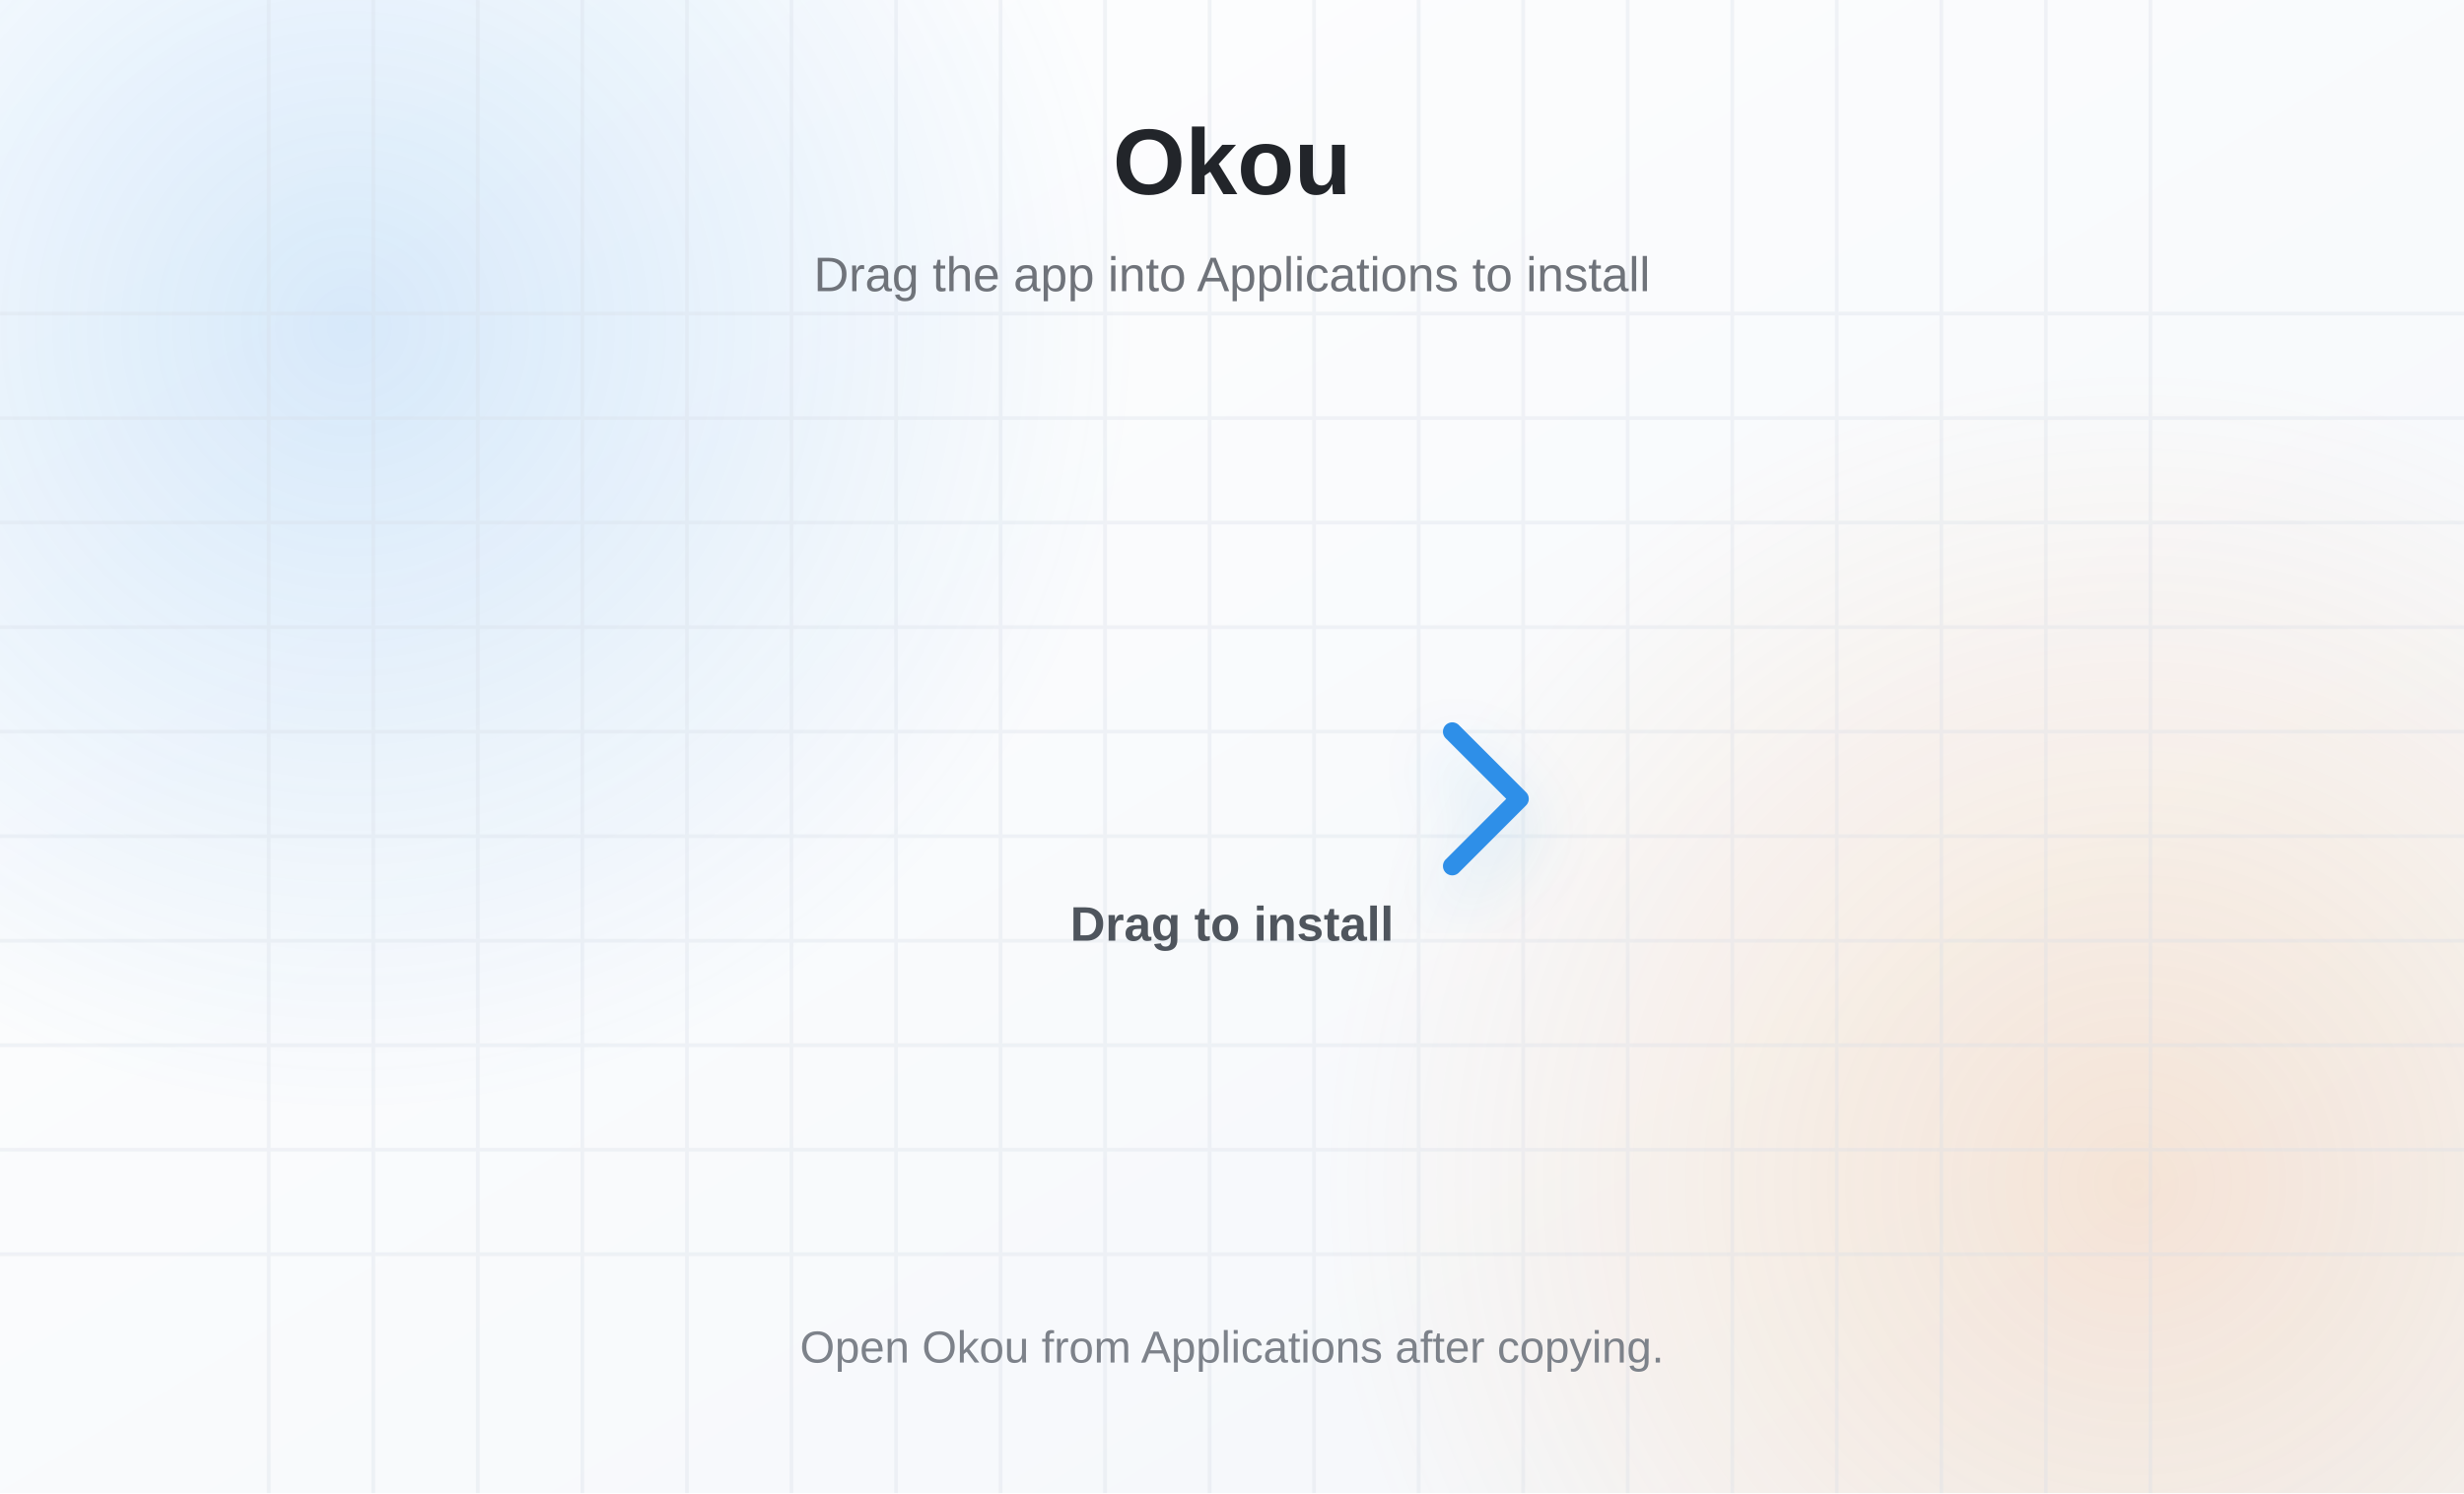
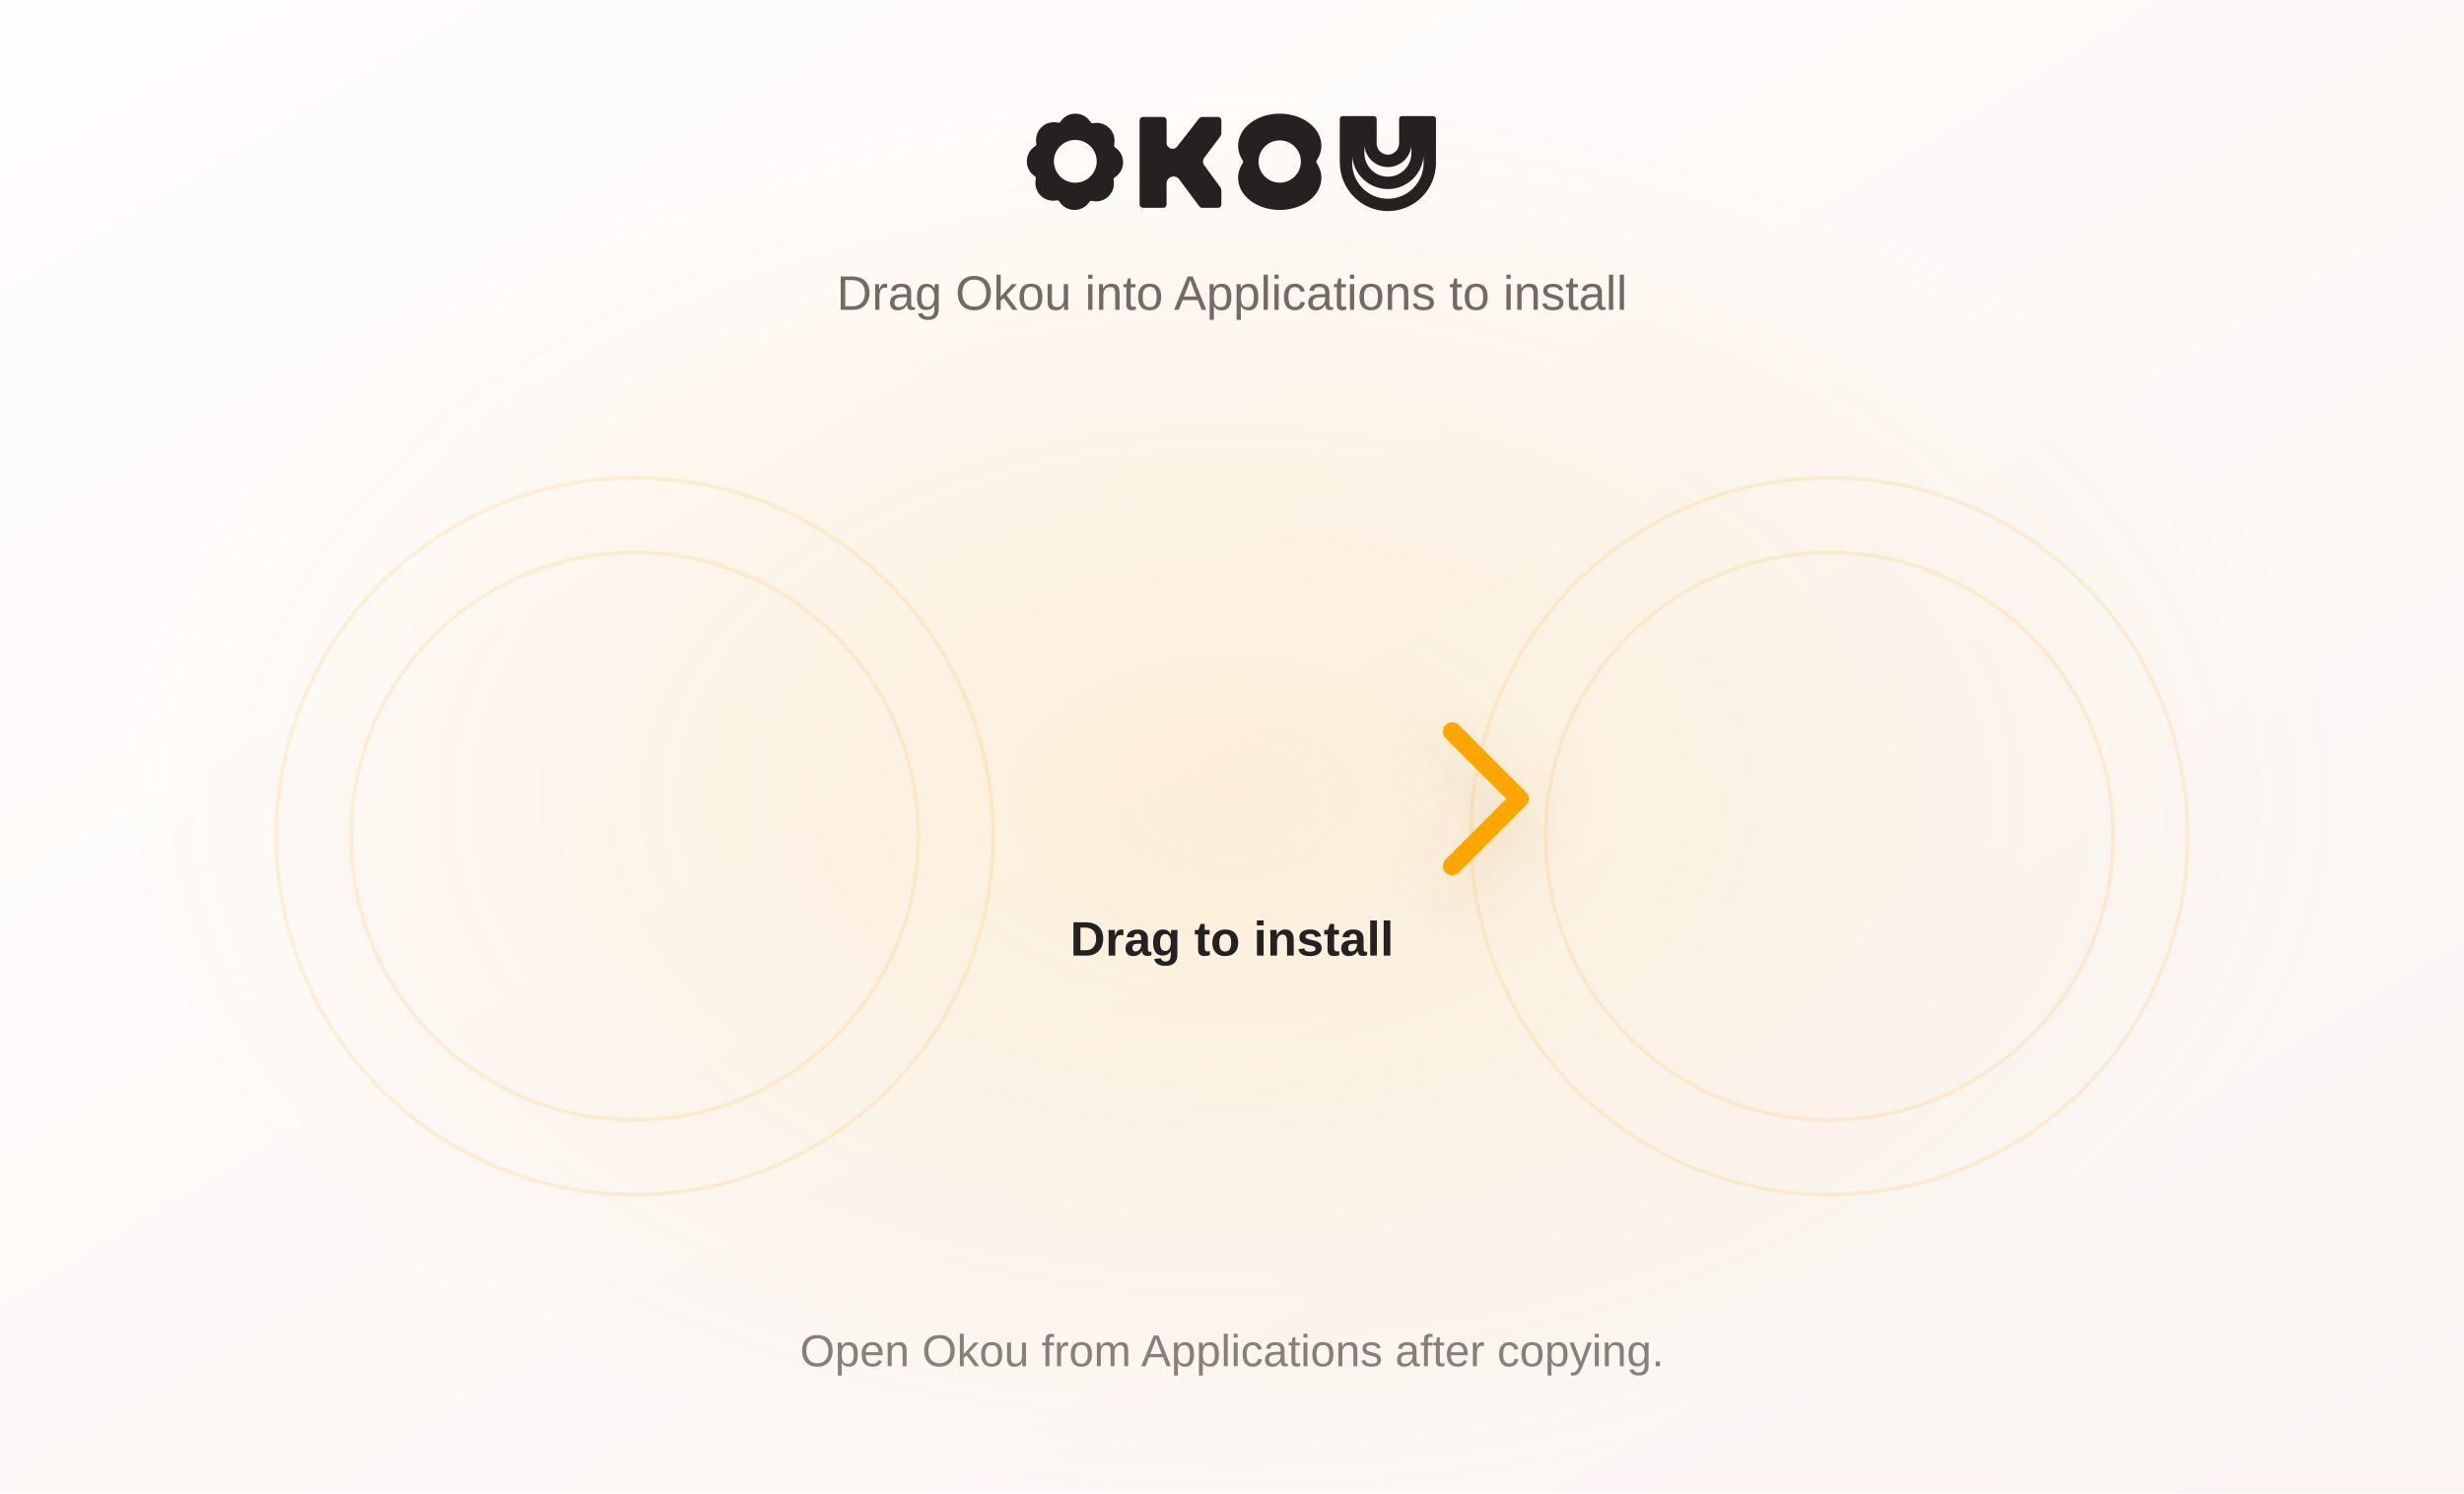
<svg xmlns="http://www.w3.org/2000/svg" width="660" height="400" viewBox="0 0 660 400">
  <defs>
    <linearGradient id="panel" x1="0" y1="0" x2="1" y2="1">
-       <stop offset="0" stop-color="#ffffff" />
-       <stop offset="1" stop-color="#f3f6fa" />
+       <stop offset="0" stop-color="#FFFDFC" />
+       <stop offset="1" stop-color="#FAF5F3" />
    </linearGradient>
    <linearGradient id="arrow" x1="0" y1="0" x2="1" y2="0">
-       <stop offset="0" stop-color="#f28a2f" />
-       <stop offset="1" stop-color="#2f8fe8" />
+       <stop offset="0" stop-color="#FFA500" />
+       <stop offset="1" stop-color="#E19100" />
    </linearGradient>
-     <radialGradient id="blueGlow" cx="0" cy="0" r="1" gradientUnits="userSpaceOnUse" gradientTransform="translate(95 88) rotate(45) scale(210)">
-       <stop offset="0" stop-color="#2f8fe8" stop-opacity="0.18" />
-       <stop offset="1" stop-color="#2f8fe8" stop-opacity="0" />
+     <radialGradient id="warm-glow" cx="0" cy="0" r="1" gradientUnits="userSpaceOnUse" gradientTransform="translate(330 214) rotate(90) scale(188 300)">
+       <stop offset="0" stop-color="#FFA500" stop-opacity="0.13" />
+       <stop offset="1" stop-color="#FFA500" stop-opacity="0" />
    </radialGradient>
-     <radialGradient id="orangeGlow" cx="0" cy="0" r="1" gradientUnits="userSpaceOnUse" gradientTransform="translate(574 318) rotate(45) scale(220)">
-       <stop offset="0" stop-color="#f28a2f" stop-opacity="0.18" />
-       <stop offset="1" stop-color="#f28a2f" stop-opacity="0" />
-     </radialGradient>
-     <filter id="softShadow" x="-30%" y="-50%" width="160%" height="200%">
-       <feDropShadow dx="0" dy="8" stdDeviation="9" flood-color="#2f8fe8" flood-opacity="0.2" />
+     <filter id="soft-shadow" x="-30%" y="-70%" width="160%" height="240%">
+       <feDropShadow dx="0" dy="7" stdDeviation="8" flood-color="#8F5B00" flood-opacity="0.2" />
    </filter>
  </defs>
  <rect width="660" height="400" fill="url(#panel)" />
-   <rect width="660" height="400" fill="url(#blueGlow)" />
-   <rect width="660" height="400" fill="url(#orangeGlow)" />
-   <g opacity="0.32">
-     <path d="M0 84H660M0 112H660M0 140H660M0 168H660M0 196H660M0 224H660M0 252H660M0 280H660M0 308H660M0 336H660" stroke="#d7dde6" stroke-width="1" />
-     <path d="M72 0V400M100 0V400M128 0V400M156 0V400M184 0V400M212 0V400M240 0V400M268 0V400M296 0V400M324 0V400M352 0V400M380 0V400M408 0V400M436 0V400M464 0V400M492 0V400M520 0V400M548 0V400M576 0V400" stroke="#d7dde6" stroke-width="1" />
+   <rect width="660" height="400" fill="url(#warm-glow)" />
+   <g fill="none" stroke="#FFA500" opacity="0.13">
+     <circle cx="170" cy="224" r="76" />
+     <circle cx="170" cy="224" r="96" />
+     <circle cx="490" cy="224" r="76" />
+     <circle cx="490" cy="224" r="96" />
  </g>
-   <text x="330" y="52" text-anchor="middle" font-family="-apple-system, BlinkMacSystemFont, Helvetica Neue, Arial, sans-serif" font-size="25" font-weight="700" fill="#22252a">Okou</text>
-   <text x="330" y="78" text-anchor="middle" font-family="-apple-system, BlinkMacSystemFont, Helvetica Neue, Arial, sans-serif" font-size="13" font-weight="500" fill="#6f737a">Drag the app into Applications to install</text>
-   <g filter="url(#softShadow)">
-     <line x1="248" y1="214" x2="401" y2="214" stroke="url(#arrow)" stroke-width="5" stroke-linecap="round" />
-     <path d="M389 196L407 214L389 232" fill="none" stroke="#2f8fe8" stroke-width="5" stroke-linecap="round" stroke-linejoin="round" />
+   <svg x="273" y="28" width="114" height="31" viewBox="0 0 1933.84 512" fill="none">
+     <path d="M1726.25 58.477V168.701C1726.25 196.309 1704.81 219.86 1677.2 220.936C1648.18 222.013 1624.22 198.751 1624.22 169.984V58.477C1624.22 51.481 1618.55 45.77 1611.51 45.77H1469.42C1462.42 45.77 1456.71 51.44 1456.71 58.477V256.119C1456.71 376.401 1552.78 476.236 1673.06 477.395C1794.54 478.554 1893.72 380.085 1893.72 258.892V58.477C1893.72 51.481 1888.05 45.77 1881.01 45.77H1738.91C1731.92 45.77 1726.21 51.44 1726.21 58.477H1726.25ZM1675.25 277.187C1730.72 277.187 1776.5 234.844 1781.92 180.746V214.438C1781.92 273.255 1734.07 321.103 1675.25 321.103C1616.44 321.103 1568.59 273.255 1568.59 214.438V180.746C1574.01 234.802 1619.79 277.187 1675.25 277.187ZM1675.25 421.228C1585.77 421.228 1512.96 348.421 1512.96 258.933V227.145C1519.46 311.045 1589.74 377.312 1675.25 377.312C1760.77 377.312 1831.09 311.003 1837.55 227.145V258.933C1837.55 348.421 1764.74 421.228 1675.25 421.228Z" fill="#252121" />
+     <path d="M472.139 255.498C472.139 227.353 457.818 202.601 436.088 188.031C432.156 185.382 430.21 180.539 431.245 175.903C437.329 149.537 430.086 120.729 409.556 100.199C389.647 80.29 361.998 72.923 336.335 77.972C331.617 78.924 326.815 76.731 324.249 72.633C309.928 49.785 284.514 34.594 255.499 34.594C226.484 34.594 202.601 48.916 188.031 70.646C185.382 74.578 180.539 76.524 175.904 75.489C149.538 69.404 120.729 76.648 100.199 97.178C80.29 117.087 72.923 144.736 77.972 170.398C78.924 175.117 76.731 179.918 72.633 182.485C49.785 196.806 34.595 222.261 34.595 251.235C34.595 280.209 48.916 304.133 70.646 318.703C74.578 321.352 76.524 326.194 75.489 330.83C69.404 357.196 76.648 386.004 97.178 406.534C117.087 426.443 144.736 433.811 170.399 428.761C175.117 427.809 179.919 430.003 182.485 434.101C196.848 456.949 222.262 472.139 251.277 472.139C280.292 472.139 304.175 457.818 318.744 436.088C321.393 432.155 326.236 430.21 330.872 431.245C357.238 437.329 386.046 430.086 406.576 409.556C426.485 389.647 433.853 361.998 428.803 336.335C427.851 331.617 430.045 326.815 434.142 324.249C456.99 309.886 472.181 284.472 472.181 255.457L472.139 255.498ZM235.714 346.6C221.724 343.786 208.851 337.991 197.717 329.92C188.9 323.504 181.243 315.681 175.034 306.741C167.129 295.399 161.582 282.278 159.099 268.081C158.147 262.618 157.609 256.989 157.609 251.235C157.609 245.979 158.023 240.805 158.851 235.755C161.21 221.061 166.839 207.443 175.034 195.73C181.202 186.831 188.859 179.049 197.593 172.675C209.555 163.941 223.586 157.857 238.818 155.332C244.075 154.463 249.414 153.966 254.919 153.966C260.424 153.966 265.805 154.463 271.062 155.332C286.583 157.94 300.863 164.19 312.991 173.213C321.642 179.67 329.216 187.534 335.301 196.475C343.744 208.851 349.374 223.255 351.36 238.818C351.898 242.916 352.188 247.055 352.188 251.277C352.188 258.065 351.484 264.646 350.16 271.02C347.097 285.838 340.64 299.456 331.658 310.962C324.994 319.489 316.964 326.898 307.858 332.817C296.103 340.474 282.61 345.648 268.082 347.635C263.777 348.214 259.348 348.546 254.878 348.546C248.297 348.546 241.922 347.883 235.714 346.642V346.6Z" fill="#252121" />
+     <path d="M1373.05 180.457C1373.05 99.91 1288.33 34.595 1183.77 34.595C1079.22 34.595 994.533 99.91 994.533 180.457C994.533 204.339 1002.02 226.897 1015.27 246.807C1017.92 250.822 1017.92 255.954 1015.27 259.969C1002.02 279.878 994.533 302.395 994.533 326.319C994.533 406.866 1079.26 472.181 1183.77 472.181C1288.28 472.181 1373.01 406.866 1373.01 326.319C1373.01 302.436 1365.52 279.878 1352.28 259.969C1349.63 255.954 1349.63 250.822 1352.28 246.807C1365.52 226.897 1373.01 204.381 1373.01 180.457H1373.05ZM1279.84 252.146C1279.84 305.209 1236.84 348.215 1183.77 348.215C1130.71 348.215 1087.7 305.209 1087.7 252.146C1087.7 199.083 1130.71 156.077 1183.77 156.077C1236.84 156.077 1279.84 199.083 1279.84 252.146Z" fill="#252121" />
+     <path d="M562.286 49.619H654.754C663.074 49.619 669.779 56.366 669.779 64.644V167.211C669.779 192.874 702.23 204.008 718 183.768L817.09 56.656C820.567 52.185 825.906 49.578 831.535 49.578H903.597C911.917 49.578 918.622 56.325 918.622 64.603V122.509C918.622 128.345 916.718 134.057 913.2 138.734L840.724 235.3C833.315 245.151 833.232 258.644 840.476 268.619L913.407 368.703C916.759 373.339 918.581 378.926 918.581 384.638V447.47C918.581 455.79 911.834 462.495 903.556 462.495H832.404C826.61 462.495 821.146 459.763 817.711 455.086L726.899 332.941C708.687 308.396 669.696 321.31 669.696 351.857V447.429C669.696 455.748 662.949 462.454 654.671 462.454H562.204C553.884 462.454 547.179 455.707 547.179 447.429V64.644C547.179 56.325 553.925 49.619 562.204 49.619H562.286Z" fill="#252121" />
+   </svg>
+   <text x="330" y="83" text-anchor="middle" font-family="-apple-system, BlinkMacSystemFont, Helvetica Neue, Arial, sans-serif" font-size="13" font-weight="500" fill="#756A62">
+     Drag Okou into Applications to install
+   </text>
+   <g filter="url(#soft-shadow)">
+     <line x1="252" y1="214" x2="402" y2="214" stroke="url(#arrow)" stroke-width="5" stroke-linecap="round" />
+     <path d="M389 196L407 214L389 232" fill="none" stroke="#FFA500" stroke-width="5" stroke-linecap="round" stroke-linejoin="round" />
  </g>
-   <text x="330" y="252" text-anchor="middle" font-family="-apple-system, BlinkMacSystemFont, Helvetica Neue, Arial, sans-serif" font-size="13" font-weight="700" fill="#4f555d">Drag to install</text>
-   <text x="330" y="365" text-anchor="middle" font-family="-apple-system, BlinkMacSystemFont, Helvetica Neue, Arial, sans-serif" font-size="12" fill="#7d828a">Open Okou from Applications after copying.</text>
+   <text x="330" y="256" text-anchor="middle" font-family="-apple-system, BlinkMacSystemFont, Helvetica Neue, Arial, sans-serif" font-size="13" font-weight="700" fill="#252121">
+     Drag to install
+   </text>
+   <text x="330" y="366" text-anchor="middle" font-family="-apple-system, BlinkMacSystemFont, Helvetica Neue, Arial, sans-serif" font-size="12" fill="#8A7F77">
+     Open Okou from Applications after copying.
+   </text>
</svg>
